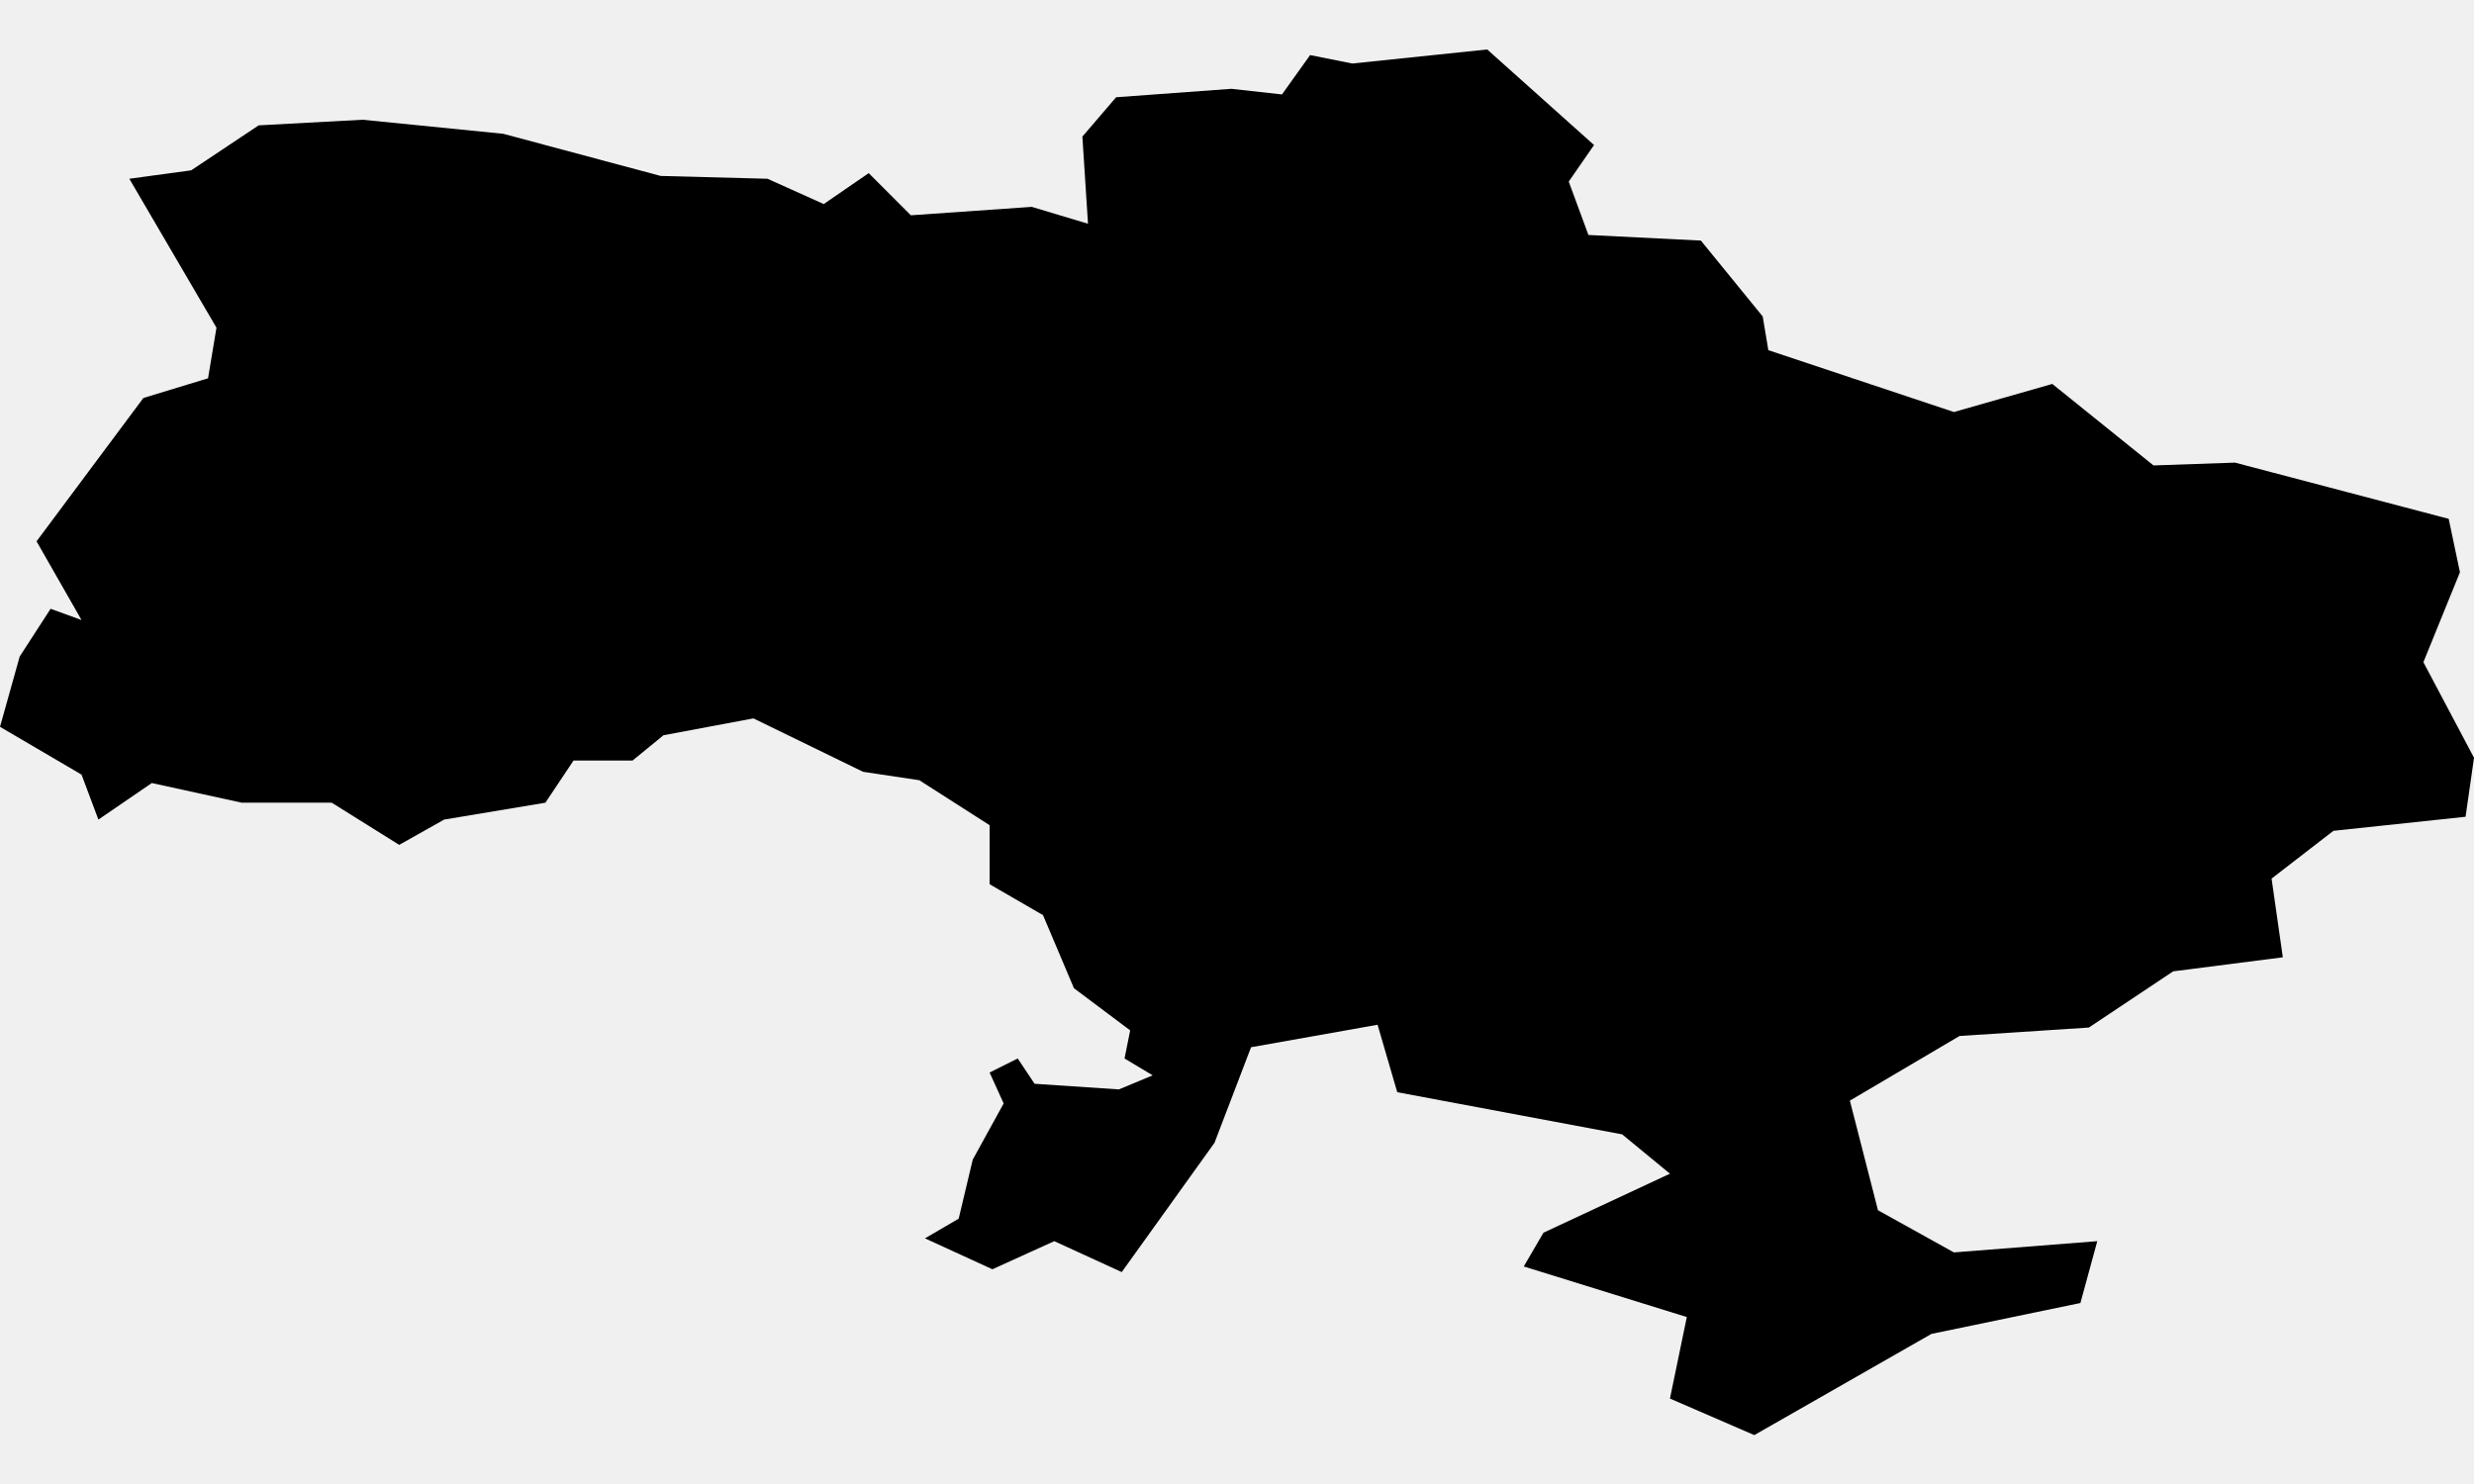
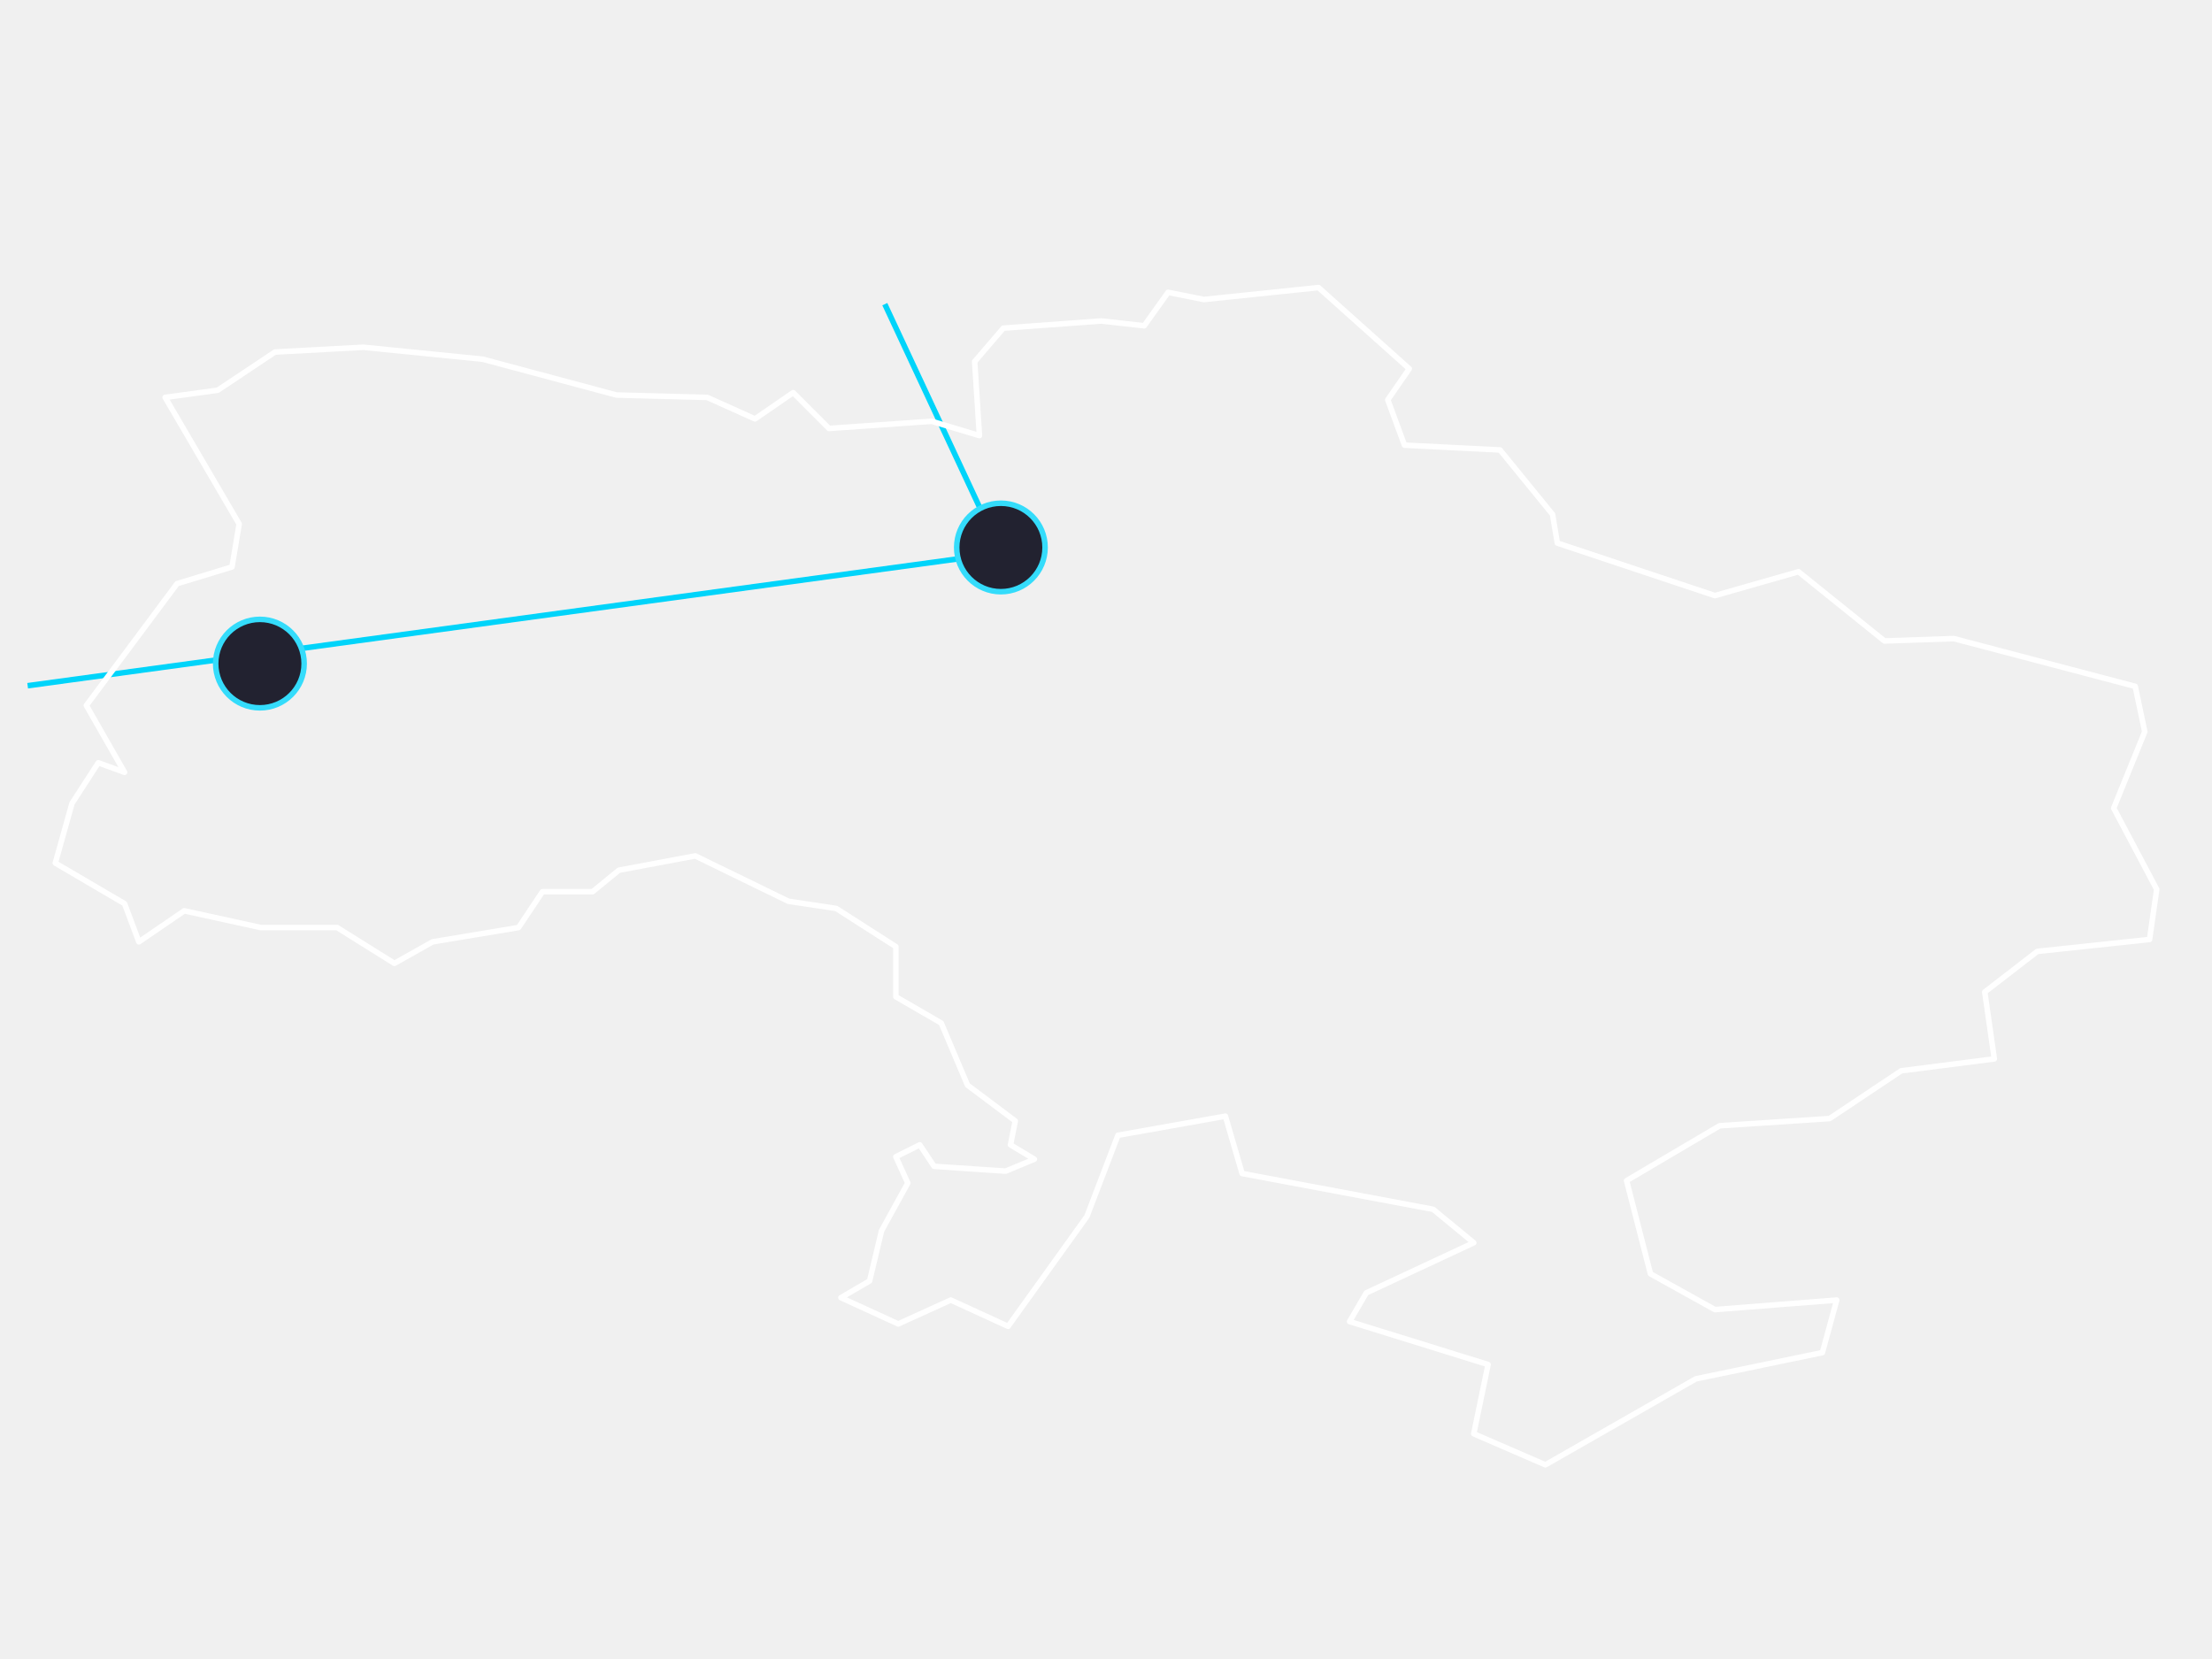
- <svg xmlns="http://www.w3.org/2000/svg" width="500px" height="300px" viewBox="0 0 500 300" version="1.1">
+ <svg xmlns="http://www.w3.org/2000/svg" width="400px" height="300px" viewBox="0 0 400 300" version="1.1">
  <defs />
  <g id="Page-1" stroke="none" stroke-width="1" fill="none" fill-rule="evenodd">
-     <g id="Artboard-2" fill="#000000">
-       <polygon id="UA" points="300.568 10 273.295 12.841 264.773 11.136 259.091 19.091 248.864 17.955 248.864 17.955 225.568 19.659 218.75 27.614 219.886 45.227 208.523 41.818 184.091 43.523 175.568 35 166.477 41.25 155.114 36.136 133.523 35.568 101.705 27.045 73.295 24.205 52.273 25.341 38.636 34.432 26.136 36.136 43.75 66.25 42.045 76.477 28.977 80.455 7.386 109.432 16.477 125.341 10.227 123.068 3.977 132.727 0 146.932 16.477 156.591 19.886 165.682 30.682 158.295 48.864 162.273 67.045 162.273 80.682 170.795 89.773 165.682 110.227 162.273 115.909 153.75 127.841 153.75 134.091 148.636 152.273 145.227 174.432 156.023 185.795 157.727 200 166.818 200 178.75 210.795 185 217.045 199.773 228.409 208.295 227.273 213.977 232.955 217.386 226.136 220.227 209.091 219.091 205.682 213.977 200 216.818 202.841 223.068 196.591 234.432 193.75 246.364 186.932 250.341 200.568 256.591 213.068 250.909 226.705 257.159 245.455 231.023 252.841 211.705 278.409 207.159 282.386 220.795 327.841 229.318 337.5 237.273 311.932 249.205 307.955 256.023 340.909 266.25 337.5 282.727 354.545 290.114 390.341 269.659 420.455 263.409 423.864 250.909 394.886 253.182 379.545 244.659 373.864 222.5 396.023 209.432 422.159 207.727 439.205 196.364 461.364 193.523 459.091 177.614 471.591 167.955 498.295 165.114 500 153.182 489.773 133.864 497.159 115.682 494.886 104.886 451.705 93.523 435.227 94.091 414.773 77.614 394.886 83.295 357.386 70.795 356.25 63.977 343.75 48.636 321.023 47.5 317.045 36.705 322.159 29.318 300.568 10" />
+     <g id="Ukraine">
+       <polyline id="route" stroke="#00D4FA" points="5 124 181 100 160 55" />
+       <ellipse id="warschau" stroke="#34DCFB" fill="#222230" cx="180.992" cy="99" rx="7.992" ry="8" />
+       <circle id="posen" stroke="#34DCFB" fill="#222230" cx="47" cy="120" r="8" />
+       <polygon id="UA" stroke="#FFFFFF" stroke-linejoin="round" points="238.432 52 217.705 54.159 211.227 52.864 206.909 58.909 199.136 58.045 199.136 58.045 181.432 59.341 176.25 65.386 177.114 78.773 168.477 76.182 149.909 77.477 143.432 71 136.523 75.75 127.886 71.864 111.477 71.432 87.295 64.955 65.705 62.795 49.727 63.659 39.364 70.568 29.864 71.864 43.25 94.75 41.955 102.523 32.023 105.545 15.614 127.568 22.523 139.659 17.773 137.932 13.023 145.273 10 156.068 22.523 163.409 25.114 170.318 33.318 164.705 47.136 167.727 60.955 167.727 71.318 174.205 78.227 170.318 93.773 167.727 98.091 161.25 107.159 161.25 111.909 157.364 125.727 154.773 142.568 162.977 151.205 164.273 162 171.182 162 180.25 170.205 185 174.955 196.227 183.591 202.705 182.727 207.023 187.045 209.614 181.864 211.773 168.909 210.909 166.318 207.023 162 209.182 164.159 213.932 159.409 222.568 157.25 231.636 152.068 234.659 162.432 239.409 171.932 235.091 182.295 239.841 196.545 219.977 202.159 205.295 221.591 201.841 224.614 212.205 259.159 218.682 266.5 224.727 247.068 233.795 244.045 238.977 269.091 246.75 266.5 259.273 279.455 264.886 306.659 249.341 329.545 244.591 332.136 235.091 310.114 236.818 298.455 230.341 294.136 213.5 310.977 203.568 330.841 202.273 343.795 193.636 360.636 191.477 358.909 179.386 368.409 172.045 388.705 169.886 390 160.818 382.227 146.136 387.841 132.318 386.114 124.114 353.295 115.477 340.773 115.909 325.227 103.386 310.114 107.705 281.614 98.205 280.75 93.023 271.25 81.364 253.977 80.5 250.955 72.295 254.841 66.682 238.432 52" />
    </g>
  </g>
</svg>
